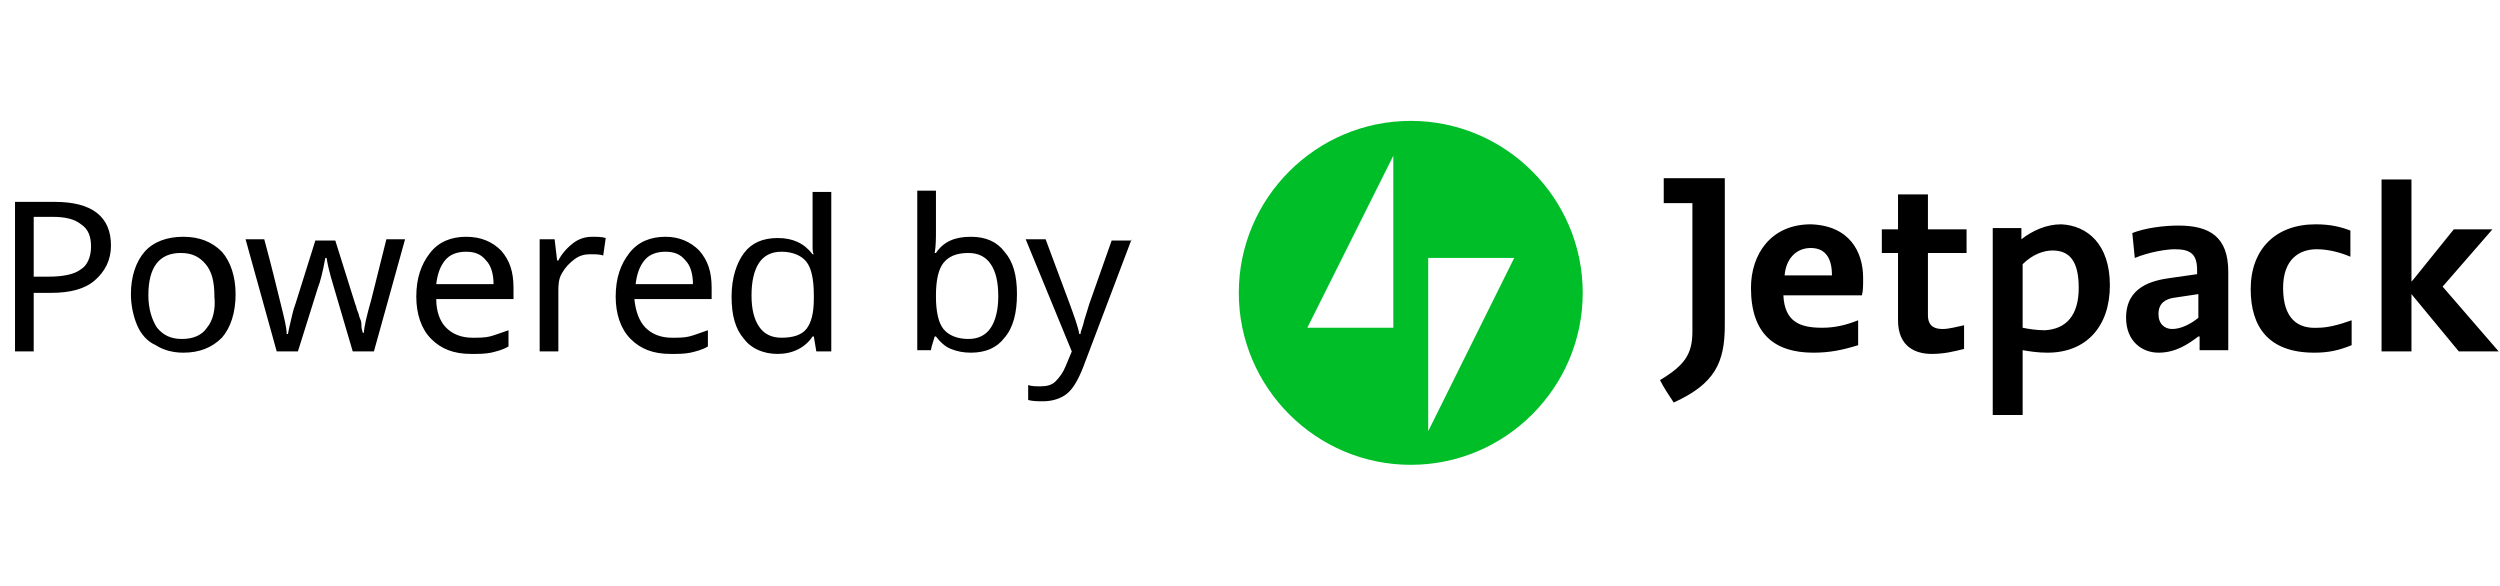
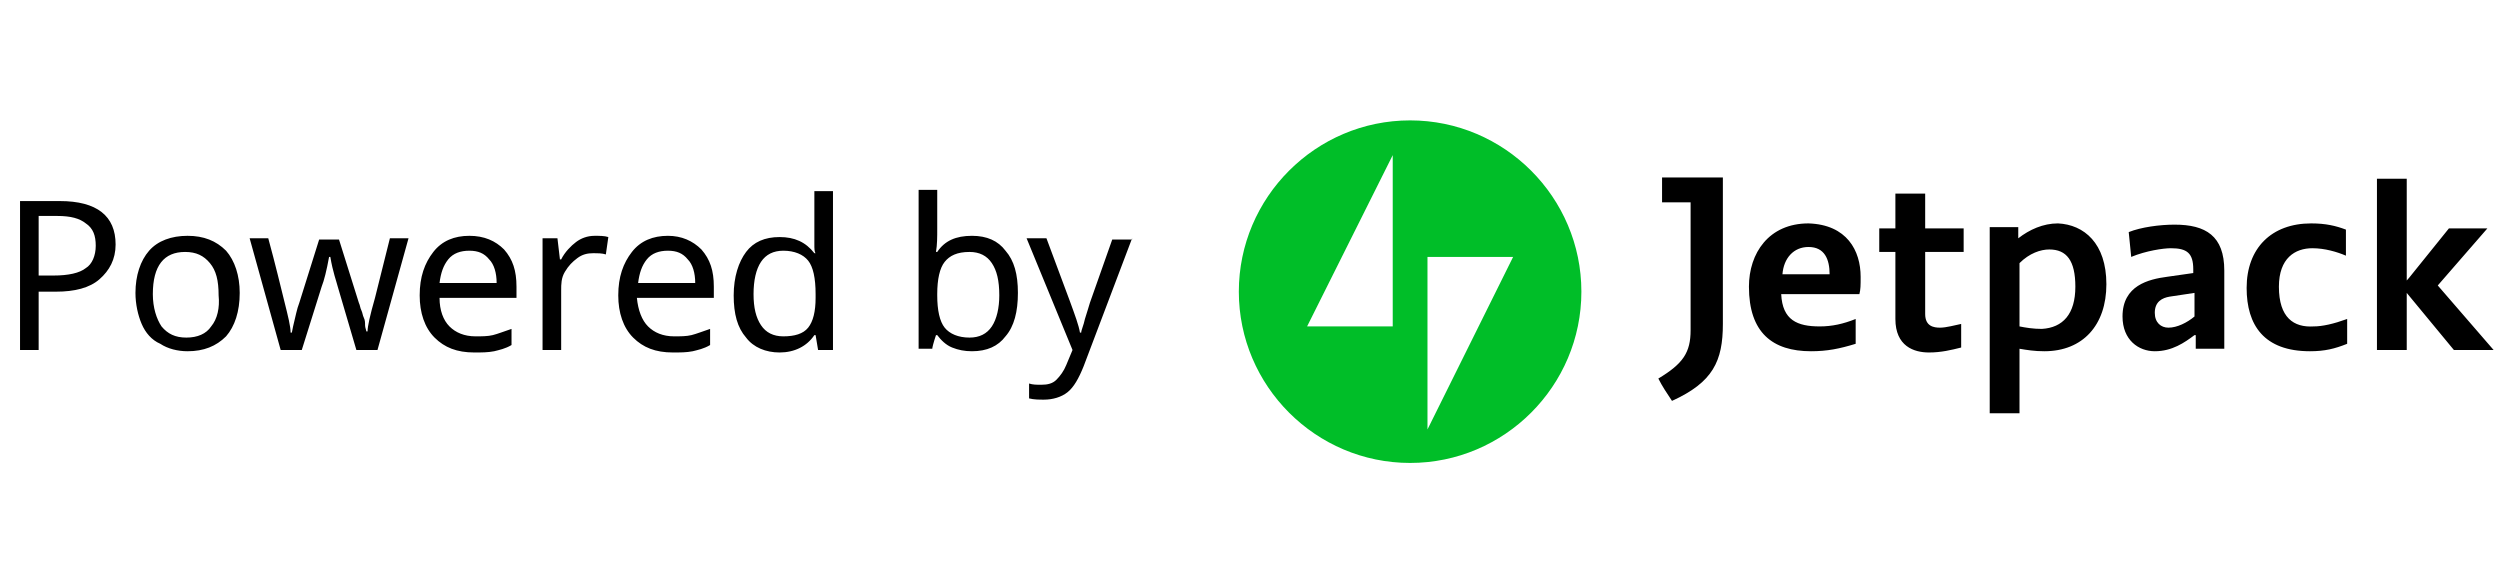
- <svg xmlns="http://www.w3.org/2000/svg" version="1.1" id="poweredby" x="0" y="0" viewBox="0 0 200 47" xml:space="preserve" enable-background="new 0 0 200 47" width="350" height="82">
+ <svg xmlns="http://www.w3.org/2000/svg" version="1.1" id="poweredby" x="0" y="0" viewBox="0 0 200 47" xml:space="preserve" enable-background="new 0 0 200 47" width="180" height="42">
  <style type="text/css">.st0{fill:#00BE28;}</style>
  <path d="M133.2 14.3h4.9v11.8c0 3-0.8 4.7-4.1 6.2 -0.4-0.6-0.8-1.2-1.1-1.8 2-1.2 2.6-2.1 2.6-3.9V16.3h-2.3V14.3zM154.5 15.6H152v2.8h-1.3v1.9h1.3v5.4c0 2.2 1.5 2.7 2.7 2.7 1 0 1.8-0.2 2.6-0.4v-1.9c-0.5 0.1-1.2 0.3-1.7 0.3s-1.2-0.1-1.2-1.1v-5h3.1v-1.9h-3.1V15.6zM169 22.9c0 3.3-1.9 5.4-5 5.4 -0.8 0-1.4-0.1-2-0.2v5.2h-2.4V18.3h2.3v0.9c0.9-0.7 2-1.2 3.2-1.2C167.2 18.1 169 19.6 169 22.9zM166.5 23.1c0-2.1-0.7-3-2.1-3 -0.7 0-1.6 0.3-2.4 1.1v5.1c0.5 0.1 1.1 0.2 1.8 0.2C165.5 26.4 166.5 25.3 166.5 23.1zM178.5 21.8v6.3h-2.3V27h-0.1c-0.8 0.6-1.8 1.3-3.2 1.3 -1.3 0-2.6-0.9-2.6-2.8 0-2.5 2.1-3 3.6-3.2l2.1-0.3v-0.3c0-1.3-0.5-1.7-1.8-1.7 -0.6 0-2 0.2-3.2 0.7l-0.2-2c1-0.4 2.5-0.6 3.7-0.6C177 18.1 178.5 19 178.5 21.8zM176.1 23.6l-2 0.3c-0.6 0.1-1.2 0.4-1.2 1.3 0 0.8 0.5 1.2 1.1 1.2 0.7 0 1.5-0.4 2.1-0.9V23.6zM182.9 23.1c0-2.3 1.3-3.1 2.7-3.1 1 0 2 0.3 2.7 0.6v-2.1c-0.8-0.3-1.6-0.5-2.8-0.5 -3.2 0-5.2 2-5.2 5.2 0 3 1.4 5.1 5.1 5.1 1.2 0 2-0.2 3-0.6v-2c-1.1 0.4-2 0.6-2.7 0.6C184.1 26.4 182.9 25.6 182.9 23.1zM195.7 23l4-4.6h-3.1c-3 3.7-3.2 4-3.4 4.2v-8.2h-2.4v13.8h2.4v-4.6l3.8 4.6h3.2L195.7 23zM149.2 22.3c0 0.7 0 1-0.1 1.4h-6.3c0.1 2.1 1.3 2.6 3.1 2.6 1 0 1.9-0.2 2.9-0.6v2c-1.3 0.4-2.3 0.6-3.6 0.6 -3.1 0-5-1.5-5-5.2 0-2.7 1.6-5.1 4.8-5.1C148.1 18.1 149.2 20.2 149.2 22.3zM146.7 22.1c0-1.2-0.4-2.2-1.7-2.2 -1.2 0-2 0.9-2.1 2.2H146.7z" />
  <path class="st0" d="M112.9 9.7c-7.6 0-13.8 6.2-13.8 13.8s6.2 13.8 13.8 13.8 13.8-6.2 13.8-13.8S120.5 9.7 112.9 9.7zM111.5 26.3h-6.9l6.9-13.8V26.3zM114.3 34.6V20.7h6.9L114.3 34.6z" />
  <path d="M4.1 16.2H0.9v12h1.5v-4.7h1.4c1.5 0 2.7-0.3 3.5-1 0.8-0.7 1.3-1.6 1.3-2.8C8.6 17.4 7.1 16.2 4.1 16.2zM6.2 21.6c-0.5 0.4-1.4 0.6-2.6 0.6H2.4v-4.8h1.5c1.1 0 1.8 0.2 2.3 0.6C6.8 18.4 7 19 7 19.8 7 20.6 6.7 21.3 6.2 21.6zM14.4 19c-1.3 0-2.4 0.4-3.1 1.2 -0.7 0.8-1.1 2-1.1 3.4 0 0.9 0.2 1.8 0.5 2.5 0.3 0.7 0.8 1.3 1.5 1.6 0.6 0.4 1.4 0.6 2.2 0.6 1.3 0 2.3-0.4 3.1-1.2 0.7-0.8 1.1-2 1.1-3.5 0-1.4-0.4-2.6-1.1-3.4C16.7 19.4 15.7 19 14.4 19zM16.3 26.3c-0.4 0.6-1.1 0.9-2 0.9 -0.9 0-1.5-0.3-2-0.9 -0.4-0.6-0.7-1.5-0.7-2.6 0-2.3 0.9-3.4 2.6-3.4 0.9 0 1.5 0.3 2 0.9 0.5 0.6 0.7 1.4 0.7 2.6C17 24.8 16.8 25.7 16.3 26.3zM30.7 19.2h1.5l-2.5 9h-1.7l-1.5-5.1c-0.1-0.4-0.4-1.2-0.6-2.4h-0.1c-0.2 1.1-0.4 1.9-0.6 2.4l-1.6 5.1h-1.7l-2.5-9h1.5c0.6 2.2 1 3.9 1.3 5.1 0.3 1.2 0.5 2 0.5 2.5h0.1l0.1-0.5c0.2-0.8 0.3-1.4 0.5-1.9l1.6-5.1h1.6l1.6 5.1c0.1 0.2 0.1 0.4 0.2 0.6 0.1 0.2 0.1 0.4 0.2 0.6 0.1 0.2 0.1 0.4 0.1 0.6 0 0.2 0.1 0.4 0.1 0.5h0.1c0-0.4 0.2-1.3 0.6-2.7L30.7 19.2zM37.1 19c-1.2 0-2.2 0.4-2.9 1.3 -0.7 0.9-1.1 2-1.1 3.5 0 1.4 0.4 2.6 1.2 3.4 0.8 0.8 1.8 1.2 3.2 1.2 0.6 0 1.1 0 1.6-0.1 0.4-0.1 0.9-0.2 1.4-0.5v-1.3c-0.6 0.2-1.1 0.4-1.5 0.5 -0.4 0.1-0.9 0.1-1.4 0.1 -0.9 0-1.6-0.3-2.1-0.8S34.7 25 34.7 24h6.2v-0.9c0-1.3-0.3-2.2-1-3C39.2 19.4 38.3 19 37.1 19zM34.7 22.8c0.1-0.8 0.3-1.4 0.7-1.9s1-0.7 1.7-0.7c0.7 0 1.2 0.2 1.6 0.7 0.4 0.4 0.6 1.1 0.6 1.9H34.7zM47.2 19c0.4 0 0.8 0 1.1 0.1l-0.2 1.4c-0.3-0.1-0.7-0.1-1-0.1 -0.5 0-0.9 0.1-1.3 0.4 -0.4 0.3-0.7 0.6-1 1.1s-0.3 1-0.3 1.5v4.8H43v-9h1.2l0.2 1.7h0.1c0.3-0.6 0.8-1.1 1.2-1.4C46.1 19.2 46.6 19 47.2 19zM53.1 19c-1.2 0-2.2 0.4-2.9 1.3 -0.7 0.9-1.1 2-1.1 3.5 0 1.4 0.4 2.6 1.2 3.4 0.8 0.8 1.8 1.2 3.2 1.2 0.6 0 1.1 0 1.6-0.1 0.4-0.1 0.9-0.2 1.4-0.5v-1.3c-0.6 0.2-1.1 0.4-1.5 0.5 -0.4 0.1-0.9 0.1-1.4 0.1 -0.9 0-1.6-0.3-2.1-0.8S50.7 25 50.6 24h6.2v-0.9c0-1.3-0.3-2.2-1-3C55.1 19.4 54.2 19 53.1 19zM50.7 22.8c0.1-0.8 0.3-1.4 0.7-1.9 0.4-0.5 1-0.7 1.7-0.7 0.7 0 1.2 0.2 1.6 0.7 0.4 0.4 0.6 1.1 0.6 1.9H50.7zM64.9 19c0 0.1 0 0.3 0 0.7 0 0.3 0 0.6 0.1 0.7h-0.1c-0.7-0.9-1.6-1.3-2.8-1.3 -1.2 0-2.1 0.4-2.7 1.2s-1 2-1 3.5c0 1.5 0.3 2.6 1 3.4 0.6 0.8 1.6 1.2 2.7 1.2 1.2 0 2.2-0.5 2.8-1.4H65l0.2 1.2h1.2V15.4h-1.5V19zM65 24c0 1.1-0.2 1.9-0.6 2.4 -0.4 0.5-1.1 0.7-2 0.7 -0.8 0-1.4-0.3-1.8-0.9 -0.4-0.6-0.6-1.4-0.6-2.5 0-1.1 0.2-2 0.6-2.6 0.4-0.6 1-0.9 1.8-0.9 0.9 0 1.6 0.3 2 0.8s0.6 1.4 0.6 2.7V24zM77.6 19c-1.3 0-2.2 0.4-2.8 1.3h-0.1c0.1-0.6 0.1-1.2 0.1-1.9v-3.1h-1.5v12.8h1.1c0-0.1 0.1-0.5 0.3-1.1h0.1c0.3 0.4 0.7 0.8 1.2 1 0.5 0.2 1 0.3 1.6 0.3 1.2 0 2.1-0.4 2.7-1.2 0.7-0.8 1-2 1-3.5 0-1.5-0.3-2.6-1-3.4C79.7 19.4 78.8 19 77.6 19zM79.2 26.3c-0.4 0.6-1 0.9-1.8 0.9 -0.9 0-1.6-0.3-2-0.8 -0.4-0.5-0.6-1.4-0.6-2.6v-0.1c0-1.2 0.2-2.1 0.6-2.6 0.4-0.5 1-0.8 2-0.8 0.8 0 1.4 0.3 1.8 0.9 0.4 0.6 0.6 1.4 0.6 2.6C79.8 24.8 79.6 25.7 79.2 26.3zM90.5 19.2l-3.9 10.3c-0.4 1-0.8 1.7-1.3 2.1 -0.5 0.4-1.2 0.6-1.9 0.6 -0.4 0-0.8 0-1.2-0.1v-1.2c0.3 0.1 0.6 0.1 1 0.1 0.5 0 0.9-0.1 1.2-0.4s0.6-0.7 0.8-1.2l0.5-1.2L82 19.2h1.6l1.9 5.1c0.4 1.1 0.7 1.9 0.8 2.5h0.1c0-0.2 0.2-0.6 0.3-1.1 0.2-0.6 0.3-1 0.4-1.3l1.8-5.1H90.5z" />
</svg>
